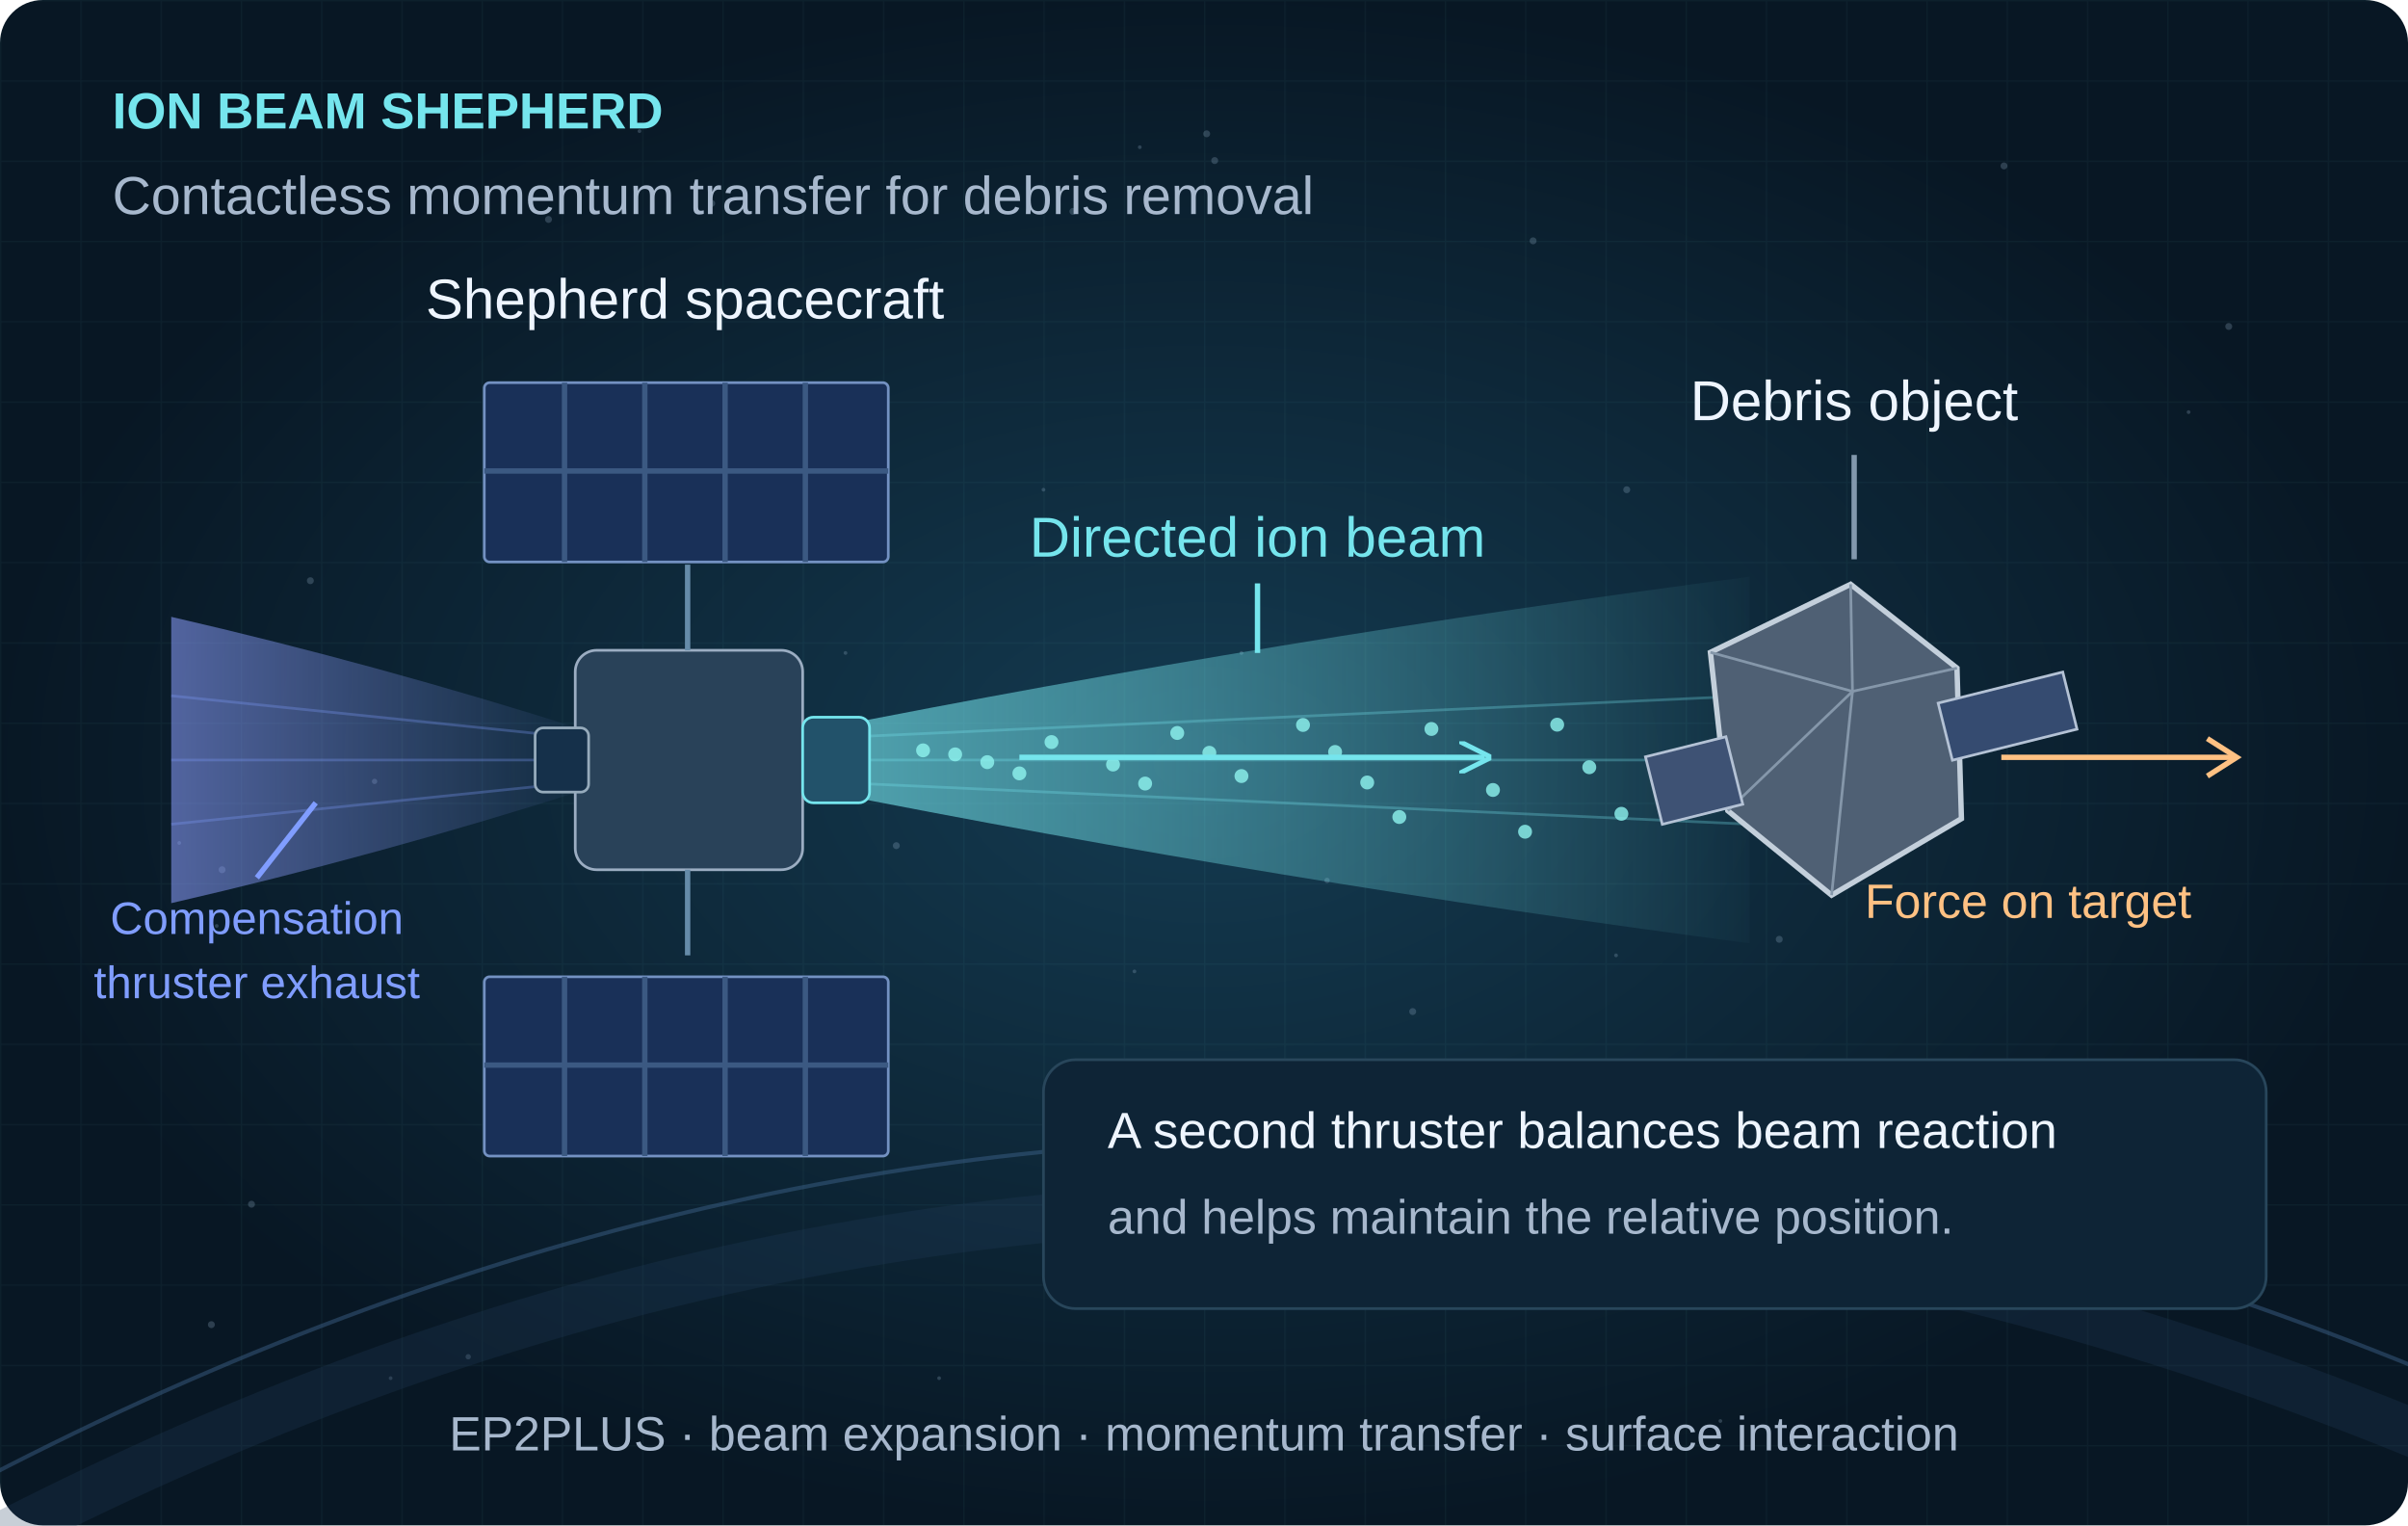
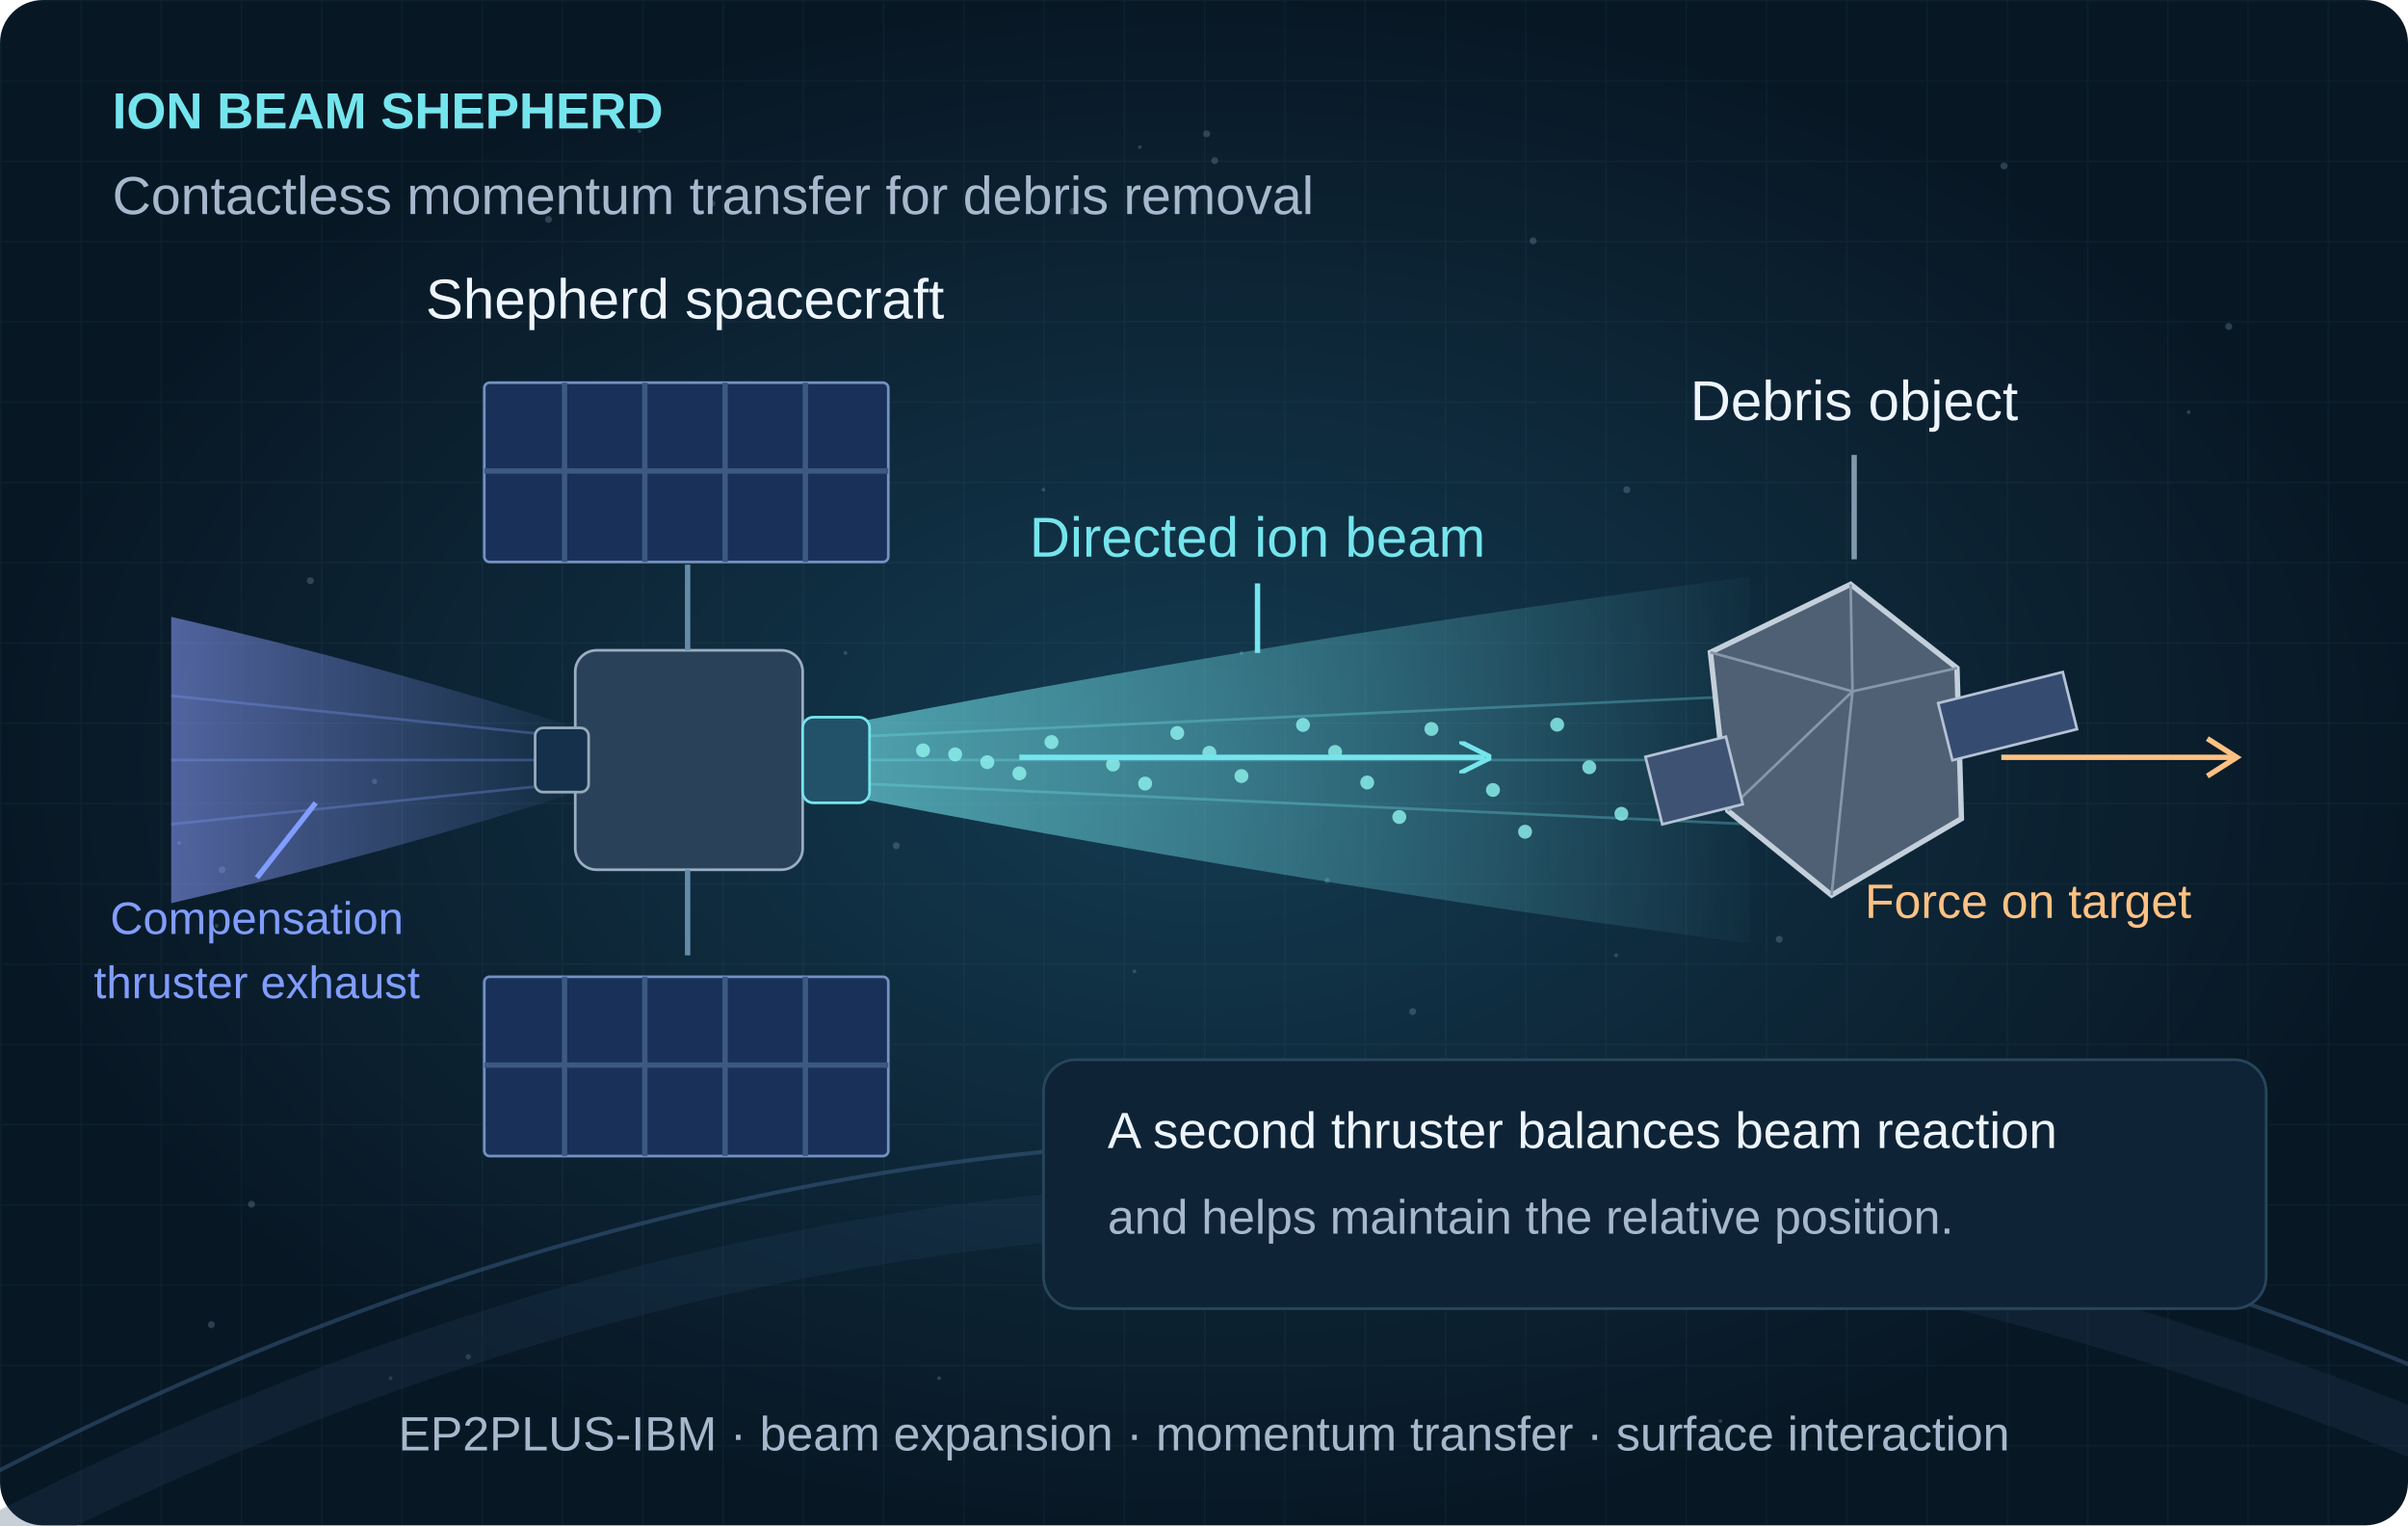
<svg xmlns="http://www.w3.org/2000/svg" width="900" height="570" viewBox="0 0 900 570" role="img" aria-labelledby="title desc">
  <defs>
    <radialGradient id="bg">
      <stop stop-color="#143b51" />
      <stop offset="1" stop-color="#081724" />
    </radialGradient>
    <linearGradient id="cyan">
      <stop stop-color="#75e5ed" stop-opacity=".65" />
      <stop offset="1" stop-color="#75e5ed" stop-opacity=".02" />
    </linearGradient>
    <linearGradient id="violet">
      <stop stop-color="#8c9fff" stop-opacity=".55" />
      <stop offset="1" stop-color="#8c9fff" stop-opacity=".02" />
    </linearGradient>
    <marker id="arrow" viewBox="0 0 10 10" refX="8" refY="5" markerWidth="6" markerHeight="6" orient="auto-start-reverse">
      <path d="M0 0 L10 5 L0 10" fill="none" stroke="#75e5ed" stroke-width="1.5" />
    </marker>
    <pattern id="grid" width="30" height="30" patternUnits="userSpaceOnUse">
      <path d="M30 0H0V30" stroke="#75e5ed" stroke-opacity=".045" fill="none" />
    </pattern>
  </defs>
  <rect width="900" height="570" rx="16" fill="url(#bg)" />
  <rect width="900" height="570" rx="16" fill="url(#grid)" />
  <circle cx="351" cy="515" r="0.7" fill="#9db7d1" opacity=".25" />
  <circle cx="424" cy="363" r="0.7" fill="#9db7d1" opacity=".25" />
  <circle cx="94" cy="450" r="1.3" fill="#9db7d1" opacity=".25" />
  <circle cx="116" cy="217" r="1.3" fill="#9db7d1" opacity=".25" />
  <circle cx="79" cy="495" r="1.3" fill="#9db7d1" opacity=".25" />
  <circle cx="239" cy="49" r="0.7" fill="#9db7d1" opacity=".25" />
  <circle cx="464" cy="244" r="0.7" fill="#9db7d1" opacity=".25" />
  <circle cx="266" cy="76" r="1.3" fill="#9db7d1" opacity=".25" />
  <circle cx="454" cy="60" r="1.3" fill="#9db7d1" opacity=".25" />
  <circle cx="146" cy="515" r="0.7" fill="#9db7d1" opacity=".25" />
  <circle cx="665" cy="351" r="1.3" fill="#9db7d1" opacity=".25" />
  <circle cx="83" cy="325" r="1.3" fill="#9db7d1" opacity=".25" />
  <circle cx="426" cy="55" r="0.7" fill="#9db7d1" opacity=".25" />
  <circle cx="67" cy="315" r="0.7" fill="#9db7d1" opacity=".25" />
  <circle cx="316" cy="244" r="0.7" fill="#9db7d1" opacity=".25" />
  <circle cx="573" cy="90" r="1.3" fill="#9db7d1" opacity=".25" />
  <circle cx="335" cy="316" r="1.3" fill="#9db7d1" opacity=".25" />
  <circle cx="205" cy="82" r="1.3" fill="#9db7d1" opacity=".25" />
  <circle cx="604" cy="357" r="0.7" fill="#9db7d1" opacity=".25" />
  <circle cx="401" cy="79" r="1.3" fill="#9db7d1" opacity=".25" />
  <circle cx="749" cy="62" r="1.3" fill="#9db7d1" opacity=".25" />
  <circle cx="81" cy="346" r="0.7" fill="#9db7d1" opacity=".25" />
  <circle cx="528" cy="378" r="1.3" fill="#9db7d1" opacity=".25" />
  <circle cx="457" cy="427" r="1" fill="#9db7d1" opacity=".25" />
  <circle cx="496" cy="329" r="1" fill="#9db7d1" opacity=".25" />
  <circle cx="390" cy="183" r="0.7" fill="#9db7d1" opacity=".25" />
  <circle cx="833" cy="122" r="1.3" fill="#9db7d1" opacity=".25" />
  <circle cx="818" cy="154" r="0.7" fill="#9db7d1" opacity=".25" />
  <circle cx="608" cy="183" r="1.3" fill="#9db7d1" opacity=".25" />
  <circle cx="526" cy="478" r="1" fill="#9db7d1" opacity=".25" />
  <circle cx="766" cy="259" r="1" fill="#9db7d1" opacity=".25" />
  <circle cx="643" cy="531" r="0.7" fill="#9db7d1" opacity=".25" />
  <circle cx="140" cy="292" r="1" fill="#9db7d1" opacity=".25" />
  <circle cx="188" cy="417" r="1" fill="#9db7d1" opacity=".25" />
  <circle cx="175" cy="507" r="1" fill="#9db7d1" opacity=".25" />
  <circle cx="451" cy="50" r="1.3" fill="#9db7d1" opacity=".25" />
  <text x="42" y="48" fill="#75e5ed" font-size="19" text-anchor="start" font-weight="600" font-family="Arial, sans-serif">ION BEAM SHEPHERD</text>
  <text x="42" y="80" fill="#a7b8cd" font-size="20" text-anchor="start" font-weight="400" font-family="Arial, sans-serif">Contactless momentum transfer for debris removal</text>
  <path d="M-80 594 Q450 275 1010 560" fill="none" stroke="#466f9a" stroke-width="1.5" opacity=".4" />
  <path d="M-80 619 Q450 300 1010 585" fill="none" stroke="#233f5e" stroke-width="18" opacity=".25" />
  <path d="M304 273 Q479.0 238.333 654 215.5 L654 352.5 Q479.0 329.667 304 295Z" fill="url(#cyan)" />
  <path d="M304 276 Q479.0 268 654 260" fill="none" stroke="#75e5ed" stroke-opacity=".3" />
  <path d="M304 284 Q479.0 284 654 284" fill="none" stroke="#75e5ed" stroke-opacity=".3" />
  <path d="M304 292 Q479.0 300 654 308" fill="none" stroke="#75e5ed" stroke-opacity=".3" />
  <path d="M219 273 Q141.5 248.333 64 230.5 L64 337.5 Q141.5 319.667 219 295Z" fill="url(#violet)" />
  <path d="M219 276 Q141.5 268 64 260" fill="none" stroke="#809dff" stroke-opacity=".3" />
  <path d="M219 284 Q141.5 284 64 284" fill="none" stroke="#809dff" stroke-opacity=".3" />
  <path d="M219 292 Q141.5 300 64 308" fill="none" stroke="#809dff" stroke-opacity=".3" />
  <rect x="215" y="243" width="85" height="82" rx="8" fill="#294259" stroke="#9badc2" />
  <rect x="200" y="272" width="20" height="24" rx="3" fill="#15304a" stroke="#96abbc" />
  <rect x="300" y="268" width="25" height="32" rx="4" fill="#22526a" stroke="#75e5ed" />
  <path d="M257 211 L257 243" stroke="#658ba9" stroke-width="2" fill="none" />
  <rect x="181" y="143" width="151" height="67" rx="2" fill="#193058" stroke="#7391c2" />
  <path d="M211 143 L211 210" stroke="#3b5982" stroke-width="2" fill="none" />
  <path d="M241 143 L241 210" stroke="#3b5982" stroke-width="2" fill="none" />
  <path d="M271 143 L271 210" stroke="#3b5982" stroke-width="2" fill="none" />
  <path d="M301 143 L301 210" stroke="#3b5982" stroke-width="2" fill="none" />
  <path d="M181 176 L332 176" stroke="#3b5982" stroke-width="2" fill="none" />
  <path d="M257 357 L257 325" stroke="#658ba9" stroke-width="2" fill="none" />
  <rect x="181" y="365" width="151" height="67" rx="2" fill="#193058" stroke="#7391c2" />
  <path d="M211 365 L211 432" stroke="#3b5982" stroke-width="2" fill="none" />
  <path d="M241 365 L241 432" stroke="#3b5982" stroke-width="2" fill="none" />
  <path d="M271 365 L271 432" stroke="#3b5982" stroke-width="2" fill="none" />
  <path d="M301 365 L301 432" stroke="#3b5982" stroke-width="2" fill="none" />
  <path d="M181 398 L332 398" stroke="#3b5982" stroke-width="2" fill="none" />
  <text x="256" y="119" fill="#eef5ff" font-size="21" text-anchor="middle" font-weight="400" font-family="Arial, sans-serif">Shepherd spacecraft</text>
  <circle cx="345" cy="280.4" r="2.6" fill="#8ef4ef" opacity=".8" />
  <circle cx="416" cy="285.7" r="2.6" fill="#8ef4ef" opacity=".8" />
  <circle cx="487" cy="270.9" r="2.6" fill="#8ef4ef" opacity=".8" />
  <circle cx="558" cy="295.2" r="2.6" fill="#8ef4ef" opacity=".8" />
  <circle cx="357" cy="281.9" r="2.6" fill="#8ef4ef" opacity=".8" />
  <circle cx="428" cy="292.8" r="2.6" fill="#8ef4ef" opacity=".8" />
  <circle cx="499" cy="281.0" r="2.6" fill="#8ef4ef" opacity=".8" />
  <circle cx="570" cy="310.8" r="2.6" fill="#8ef4ef" opacity=".8" />
  <circle cx="369" cy="284.8" r="2.6" fill="#8ef4ef" opacity=".8" />
  <circle cx="440" cy="273.9" r="2.6" fill="#8ef4ef" opacity=".8" />
  <circle cx="511" cy="292.4" r="2.6" fill="#8ef4ef" opacity=".8" />
  <circle cx="582" cy="270.8" r="2.6" fill="#8ef4ef" opacity=".8" />
  <circle cx="381" cy="289.0" r="2.6" fill="#8ef4ef" opacity=".8" />
  <circle cx="452" cy="281.3" r="2.6" fill="#8ef4ef" opacity=".8" />
  <circle cx="523" cy="305.3" r="2.6" fill="#8ef4ef" opacity=".8" />
  <circle cx="594" cy="286.7" r="2.6" fill="#8ef4ef" opacity=".8" />
  <circle cx="393" cy="277.3" r="2.6" fill="#8ef4ef" opacity=".8" />
  <circle cx="464" cy="290.0" r="2.6" fill="#8ef4ef" opacity=".8" />
  <circle cx="535" cy="272.4" r="2.6" fill="#8ef4ef" opacity=".8" />
  <circle cx="606" cy="304.1" r="2.6" fill="#8ef4ef" opacity=".8" />
  <path d="M381 283 L555 283" stroke="#75e5ed" stroke-width="2" fill="none" marker-end="url(#arrow)" />
  <text x="470" y="208" fill="#75e5ed" font-size="21" text-anchor="middle" font-weight="400" font-family="Arial, sans-serif">Directed ion beam</text>
  <path d="M470 218 L470 244" stroke="#75e5ed" stroke-width="2" fill="none" />
  <g transform="translate(688 278) rotate(-14)">
    <path d="M-39-45L18-57L49-17L37 38L-17 54L-47 14Z" fill="#4f6074" stroke="#c3cfdb" stroke-width="2" />
    <path d="M-39-45L9-18L18-57 M9-18L49-17 M9-18L-17 54 M9-18L-47 14" fill="none" stroke="#8597aa" />
    <rect x="-72" y="-13" width="31" height="26" fill="#3e5274" stroke="#b4c2d5" />
    <rect x="39" y="-6" width="48" height="22" fill="#354b70" stroke="#b4c2d5" />
  </g>
  <text x="693" y="157" fill="#eef5ff" font-size="21" text-anchor="middle" font-weight="400" font-family="Arial, sans-serif">Debris object</text>
  <path d="M693 170 L693 209" stroke="#8298ad" stroke-width="2" fill="none" />
  <path d="M748 283 L835 283" stroke="#ffc183" stroke-width="2" fill="none" />
  <path d="M825 276L836 283L825 290" fill="none" stroke="#ffc183" stroke-width="2" />
  <text x="758" y="343" fill="#ffc183" font-size="18" text-anchor="middle" font-weight="400" font-family="Arial, sans-serif">Force on target</text>
  <text x="96" y="349" fill="#809dff" font-size="17" text-anchor="middle" font-weight="400" font-family="Arial, sans-serif">Compensation</text>
  <text x="96" y="373" fill="#809dff" font-size="17" text-anchor="middle" font-weight="400" font-family="Arial, sans-serif">thruster exhaust</text>
  <path d="M96 328 L118 300" stroke="#809dff" stroke-width="2" fill="none" />
  <rect x="390" y="396" width="457" height="93" rx="12" fill="#0e2436" stroke="#28465b" />
  <text x="414" y="429" fill="#eef5ff" font-size="19" text-anchor="start" font-weight="400" font-family="Arial, sans-serif">A second thruster balances beam reaction</text>
  <text x="414" y="461" fill="#a7b8cd" font-size="18" text-anchor="start" font-weight="400" font-family="Arial, sans-serif">and helps maintain the relative position.</text>
-   <text x="450" y="542" fill="#a7b8cd" font-size="18" text-anchor="middle" font-weight="400" font-family="Arial, sans-serif">EP2PLUS · beam expansion · momentum transfer · surface interaction</text>
+   <text x="450" y="542" fill="#a7b8cd" font-size="18" text-anchor="middle" font-weight="400" font-family="Arial, sans-serif">EP2PLUS-IBM · beam expansion · momentum transfer · surface interaction</text>
</svg>
